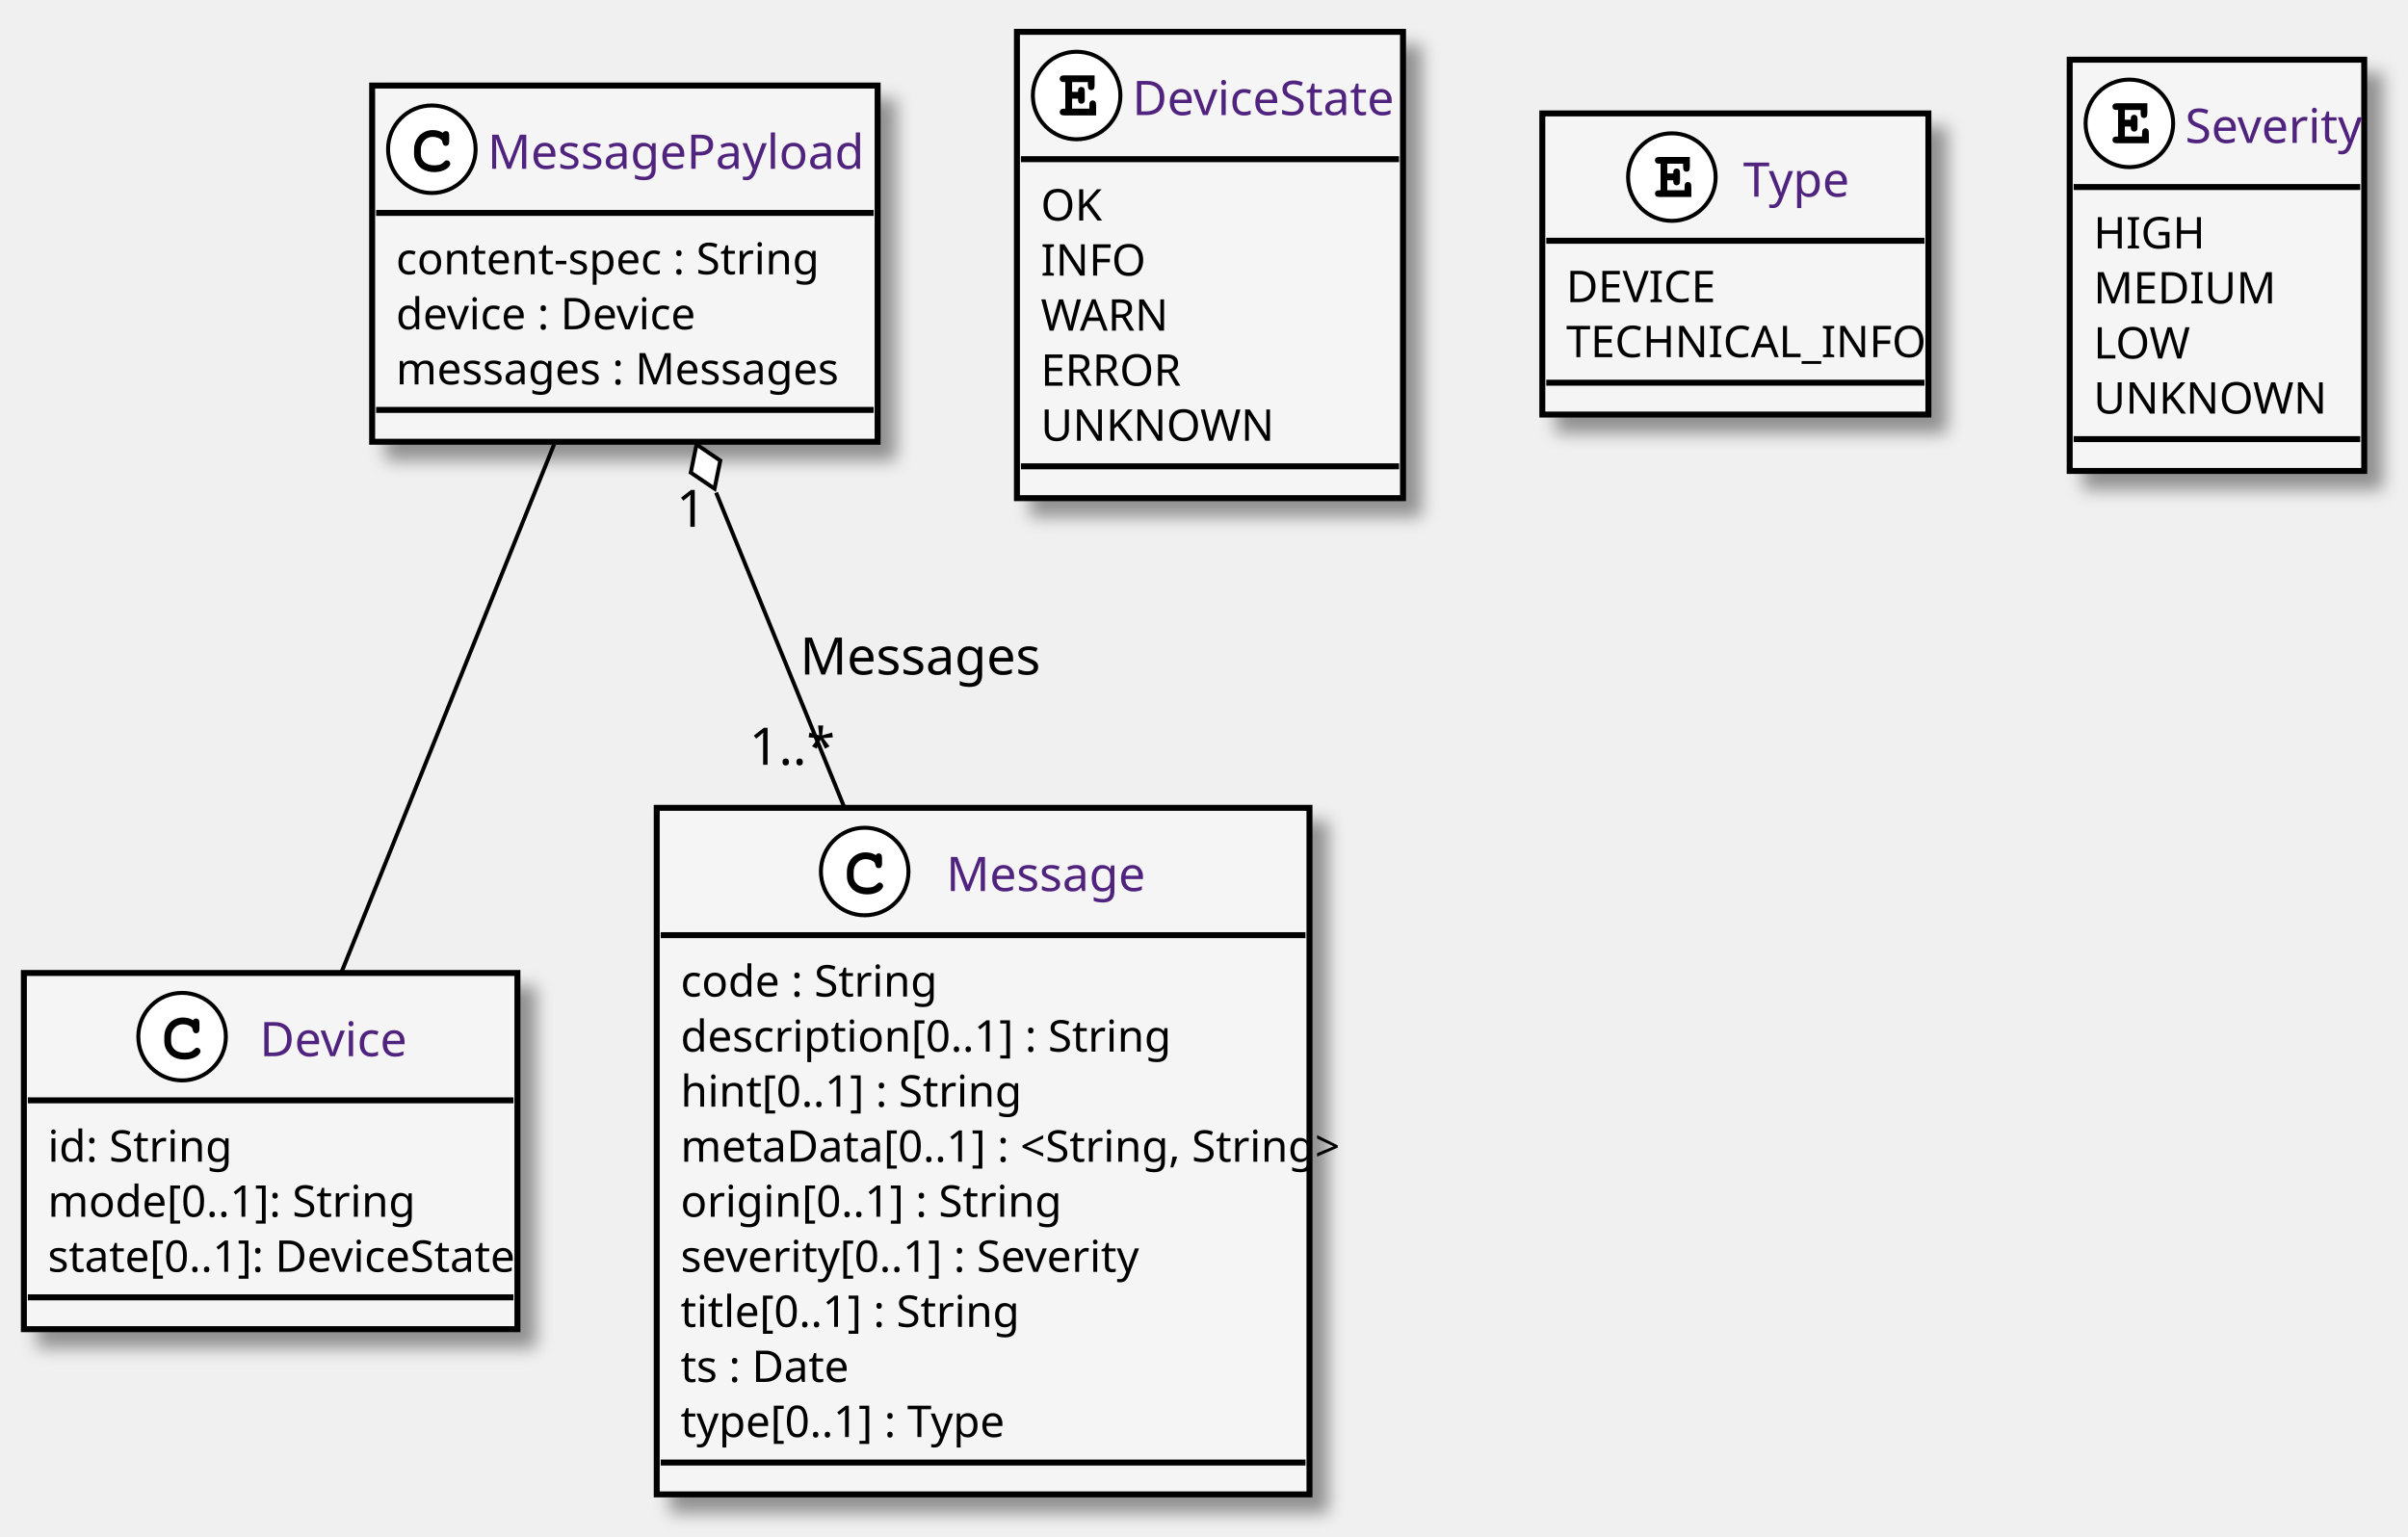
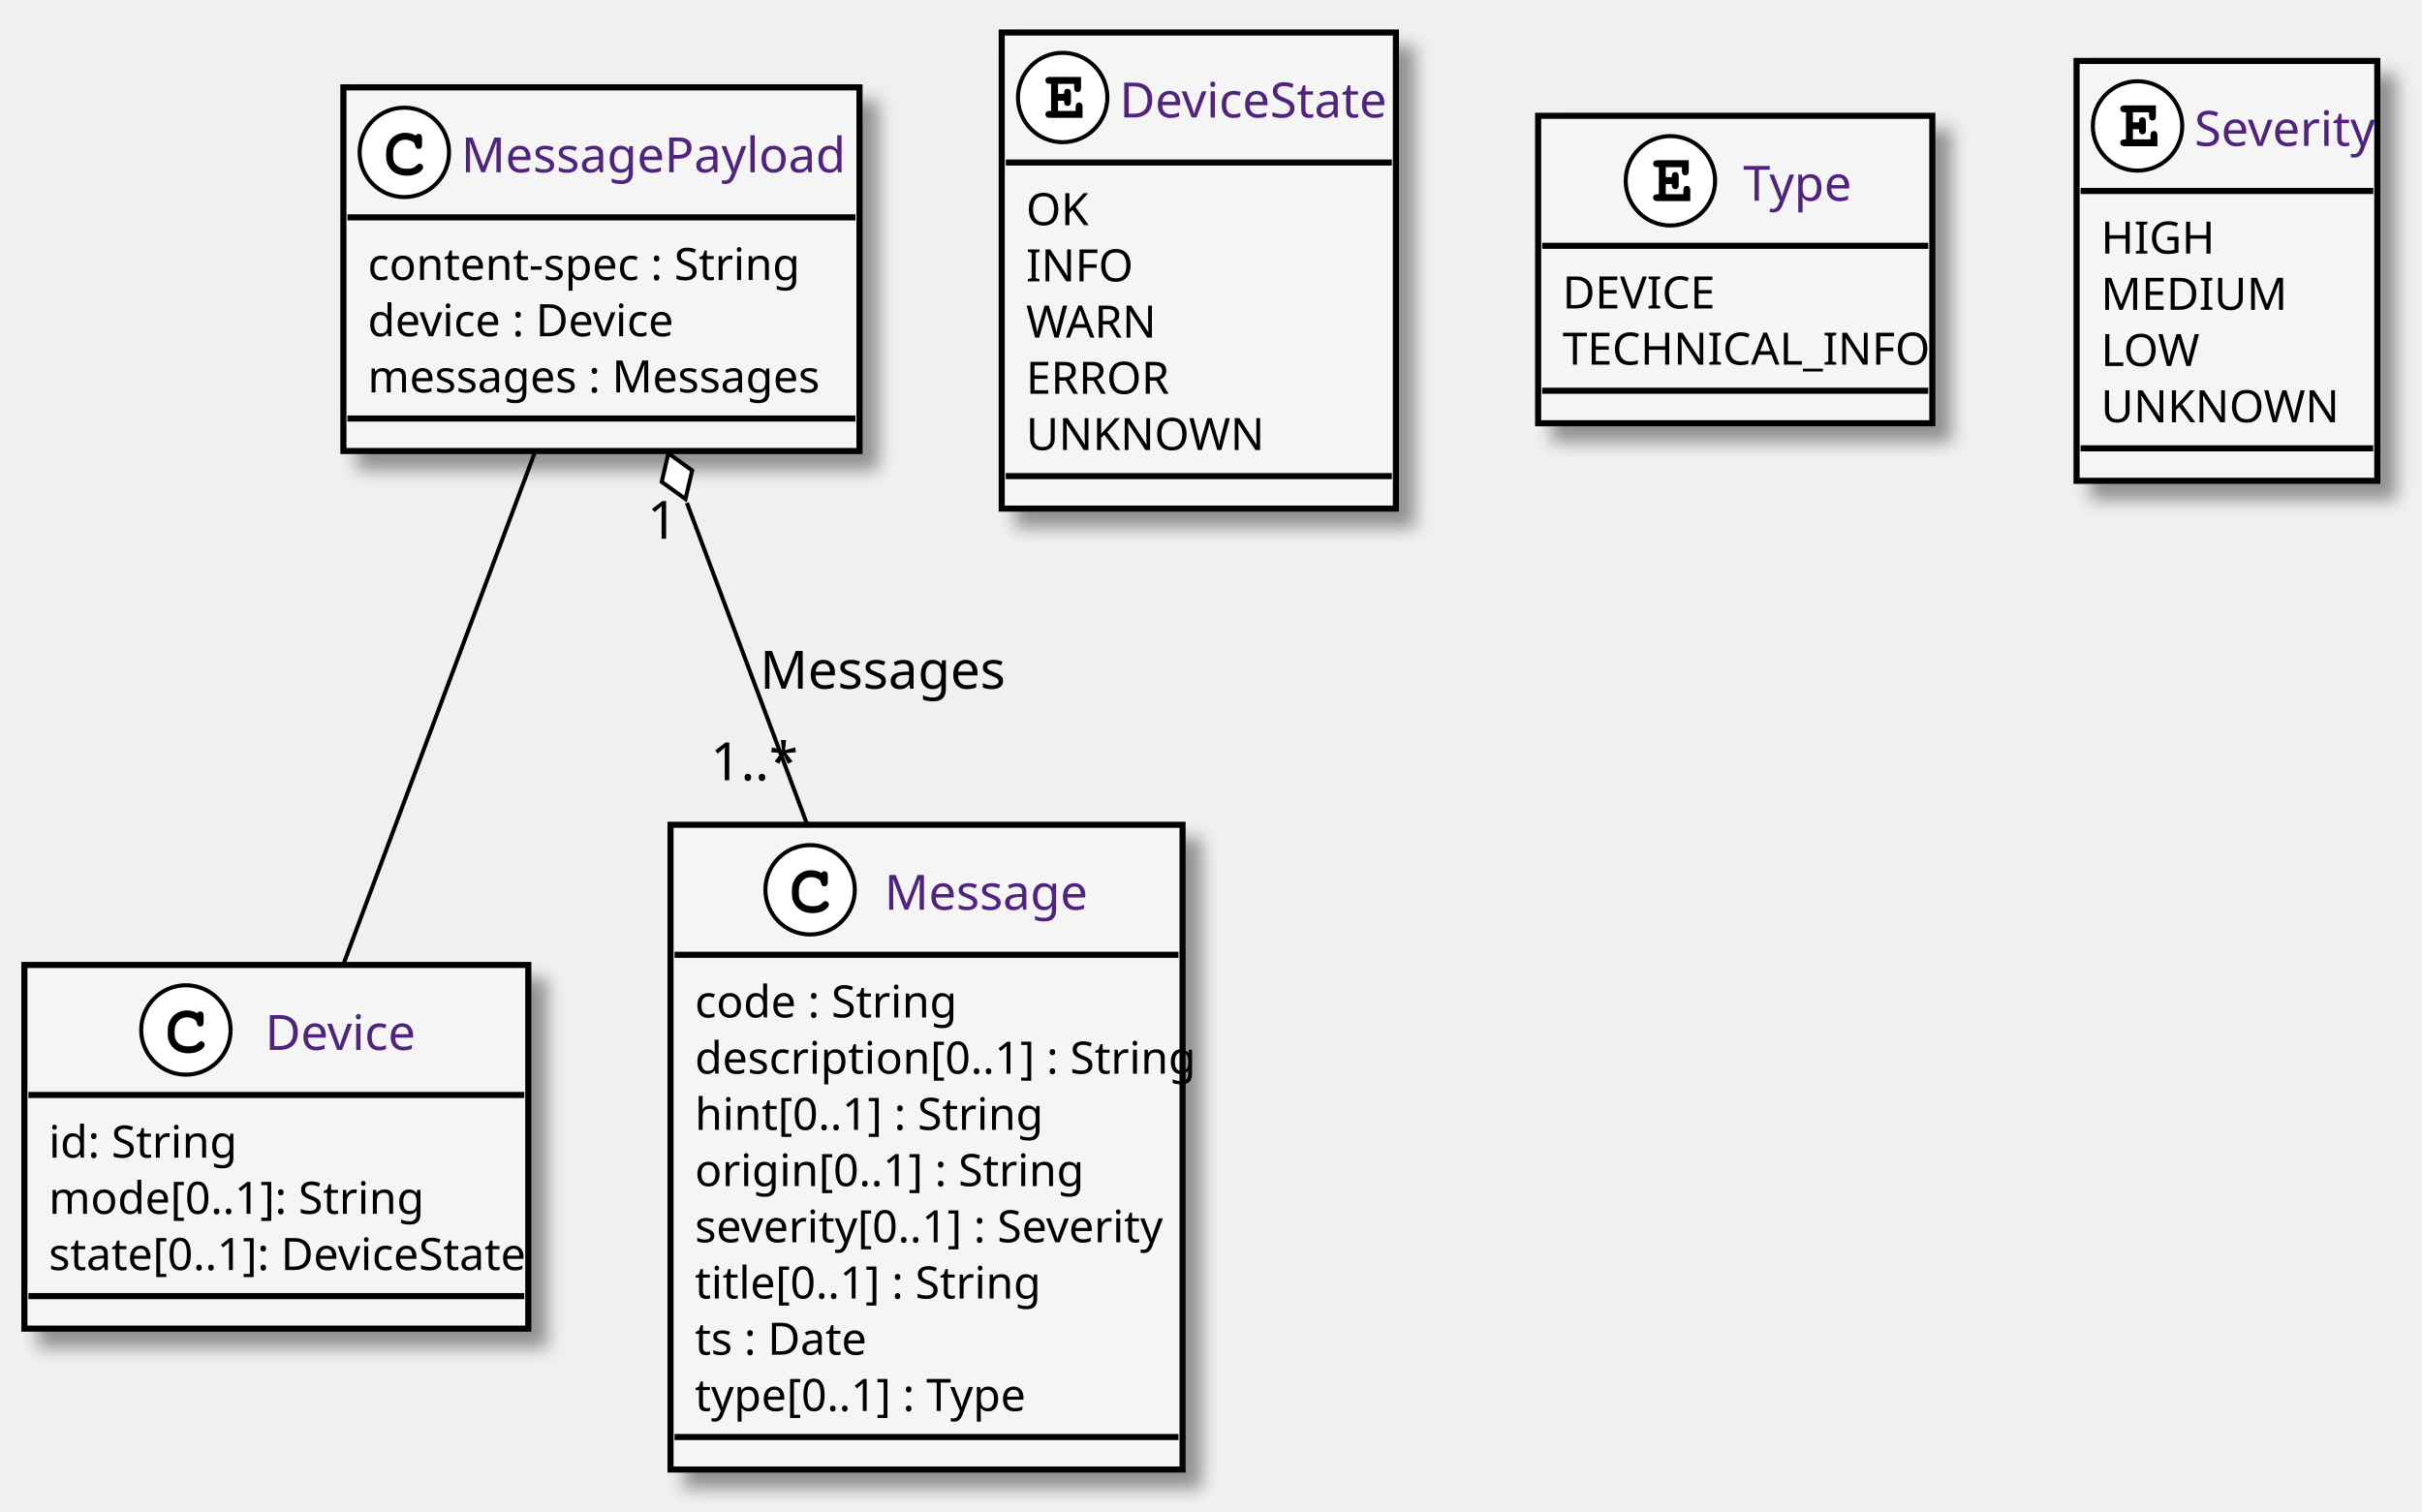
- <svg xmlns="http://www.w3.org/2000/svg" contentScriptType="application/ecmascript" contentStyleType="text/css" height="386px" preserveAspectRatio="none" style="width:605px;height:386px;" version="1.1" viewBox="0 0 605 386" width="605px" zoomAndPan="magnify">
+ <svg xmlns="http://www.w3.org/2000/svg" contentScriptType="application/ecmascript" contentStyleType="text/css" height="372px" preserveAspectRatio="none" style="width:596px;height:372px;" version="1.1" viewBox="0 0 596 372" width="596px" zoomAndPan="magnify">
  <defs>
-     <filter height="300%" id="fr8havgld92gc" width="300%" x="-1" y="-1">
+     <filter height="300%" id="f1g37sq2ndqul2" width="300%" x="-1" y="-1">
      <feGaussianBlur result="blurOut" stdDeviation="2.0" />
      <feColorMatrix in="blurOut" result="blurOut2" type="matrix" values="0 0 0 0 0 0 0 0 0 0 0 0 0 0 0 0 0 0 .4 0" />
      <feOffset dx="4.0" dy="4.0" in="blurOut2" result="blurOut3" />
      <feBlend in="SourceGraphic" in2="blurOut3" mode="normal" />
    </filter>
  </defs>
  <g>
-     <rect fill="#F5F5F5" filter="url(#fr8havgld92gc)" height="89.508" id="Device" style="stroke: #000000; stroke-width: 1.5;" width="124" x="6" y="244.5" />
-     <ellipse cx="45.75" cy="260.5" fill="#FFFFFF" rx="11" ry="11" style="stroke: #000000; stroke-width: 1.0;" />
-     <path d="M48.516,256.375 Q48.672,256.156 48.859,256.047 Q49.047,255.938 49.266,255.938 Q49.641,255.938 49.875,256.195 Q50.109,256.453 50.109,257.062 L50.109,258.516 Q50.109,259.125 49.875,259.391 Q49.641,259.656 49.266,259.656 Q48.922,259.656 48.719,259.453 Q48.516,259.266 48.406,258.75 Q48.359,258.391 48.172,258.203 Q47.844,257.828 47.234,257.609 Q46.625,257.391 46,257.391 Q45.234,257.391 44.602,257.719 Q43.969,258.047 43.477,258.797 Q42.984,259.547 42.984,260.578 L42.984,261.672 Q42.984,262.906 43.875,263.727 Q44.766,264.547 46.359,264.547 Q47.297,264.547 47.953,264.297 Q48.344,264.141 48.766,263.703 Q49.031,263.438 49.18,263.359 Q49.328,263.281 49.531,263.281 Q49.859,263.281 50.117,263.539 Q50.375,263.797 50.375,264.141 Q50.375,264.484 50.031,264.891 Q49.531,265.469 48.734,265.797 Q47.656,266.25 46.359,266.25 Q44.844,266.25 43.641,265.625 Q42.656,265.125 41.969,264.055 Q41.281,262.984 41.281,261.703 L41.281,260.547 Q41.281,259.219 41.898,258.07 Q42.516,256.922 43.609,256.305 Q44.703,255.688 45.938,255.688 Q46.672,255.688 47.32,255.852 Q47.969,256.016 48.516,256.375 Z " />
-     <text fill="#50237F" font-family="sans-serif" font-size="12" lengthAdjust="spacingAndGlyphs" textLength="37" x="65.25" y="265.41">Device</text>
-     <line style="stroke: #000000; stroke-width: 1.5;" x1="7" x2="129" y1="276.5" y2="276.5" />
-     <text fill="#000000" font-family="sans-serif" font-size="11" lengthAdjust="spacingAndGlyphs" textLength="42" x="12" y="291.919">id: String</text>
-     <text fill="#000000" font-family="sans-serif" font-size="11" lengthAdjust="spacingAndGlyphs" textLength="84" x="12" y="305.755">mode[0..1]: String</text>
-     <text fill="#000000" font-family="sans-serif" font-size="11" lengthAdjust="spacingAndGlyphs" textLength="112" x="12" y="319.591">state[0..1]: DeviceState</text>
-     <line style="stroke: #000000; stroke-width: 1.5;" x1="7" x2="129" y1="326.008" y2="326.008" />
-     <rect fill="#F5F5F5" filter="url(#fr8havgld92gc)" height="117.18" id="DeviceState" style="stroke: #000000; stroke-width: 1.5;" width="97" x="255.5" y="8" />
-     <ellipse cx="270.5" cy="24" fill="#FFFFFF" rx="11" ry="11" style="stroke: #000000; stroke-width: 1.0;" />
-     <path d="M269.359,24.797 L269.359,27.297 L273.688,27.297 L273.688,26.375 Q273.688,25.766 273.93,25.5 Q274.172,25.234 274.547,25.234 Q274.922,25.234 275.156,25.5 Q275.391,25.766 275.391,26.375 L275.391,29 L267.391,29 Q266.766,29 266.508,28.766 Q266.25,28.531 266.25,28.141 Q266.25,27.766 266.516,27.531 Q266.781,27.297 267.391,27.297 L267.656,27.297 L267.656,20.641 L267.391,20.641 Q266.766,20.641 266.508,20.406 Q266.25,20.172 266.25,19.781 Q266.25,19.406 266.508,19.172 Q266.766,18.938 267.391,18.938 L275.016,18.938 L275.016,21.531 Q275.016,22.141 274.789,22.398 Q274.562,22.656 274.172,22.656 Q273.797,22.656 273.562,22.398 Q273.328,22.141 273.328,21.531 L273.328,20.641 L269.359,20.641 L269.359,23.094 L270.844,23.094 Q270.844,22.438 270.969,22.25 Q271.234,21.844 271.703,21.844 Q272.078,21.844 272.312,22.102 Q272.547,22.359 272.547,22.969 L272.547,24.938 Q272.547,25.484 272.422,25.672 Q272.156,26.062 271.703,26.062 Q271.234,26.062 270.969,25.656 Q270.844,25.469 270.844,24.797 L269.359,24.797 Z " />
-     <text fill="#50237F" font-family="sans-serif" font-size="12" lengthAdjust="spacingAndGlyphs" textLength="65" x="284.5" y="28.91">DeviceState</text>
-     <line style="stroke: #000000; stroke-width: 1.5;" x1="256.5" x2="351.5" y1="40" y2="40" />
-     <text fill="#000000" font-family="sans-serif" font-size="11" lengthAdjust="spacingAndGlyphs" textLength="15" x="261.5" y="55.419">OK</text>
-     <text fill="#000000" font-family="sans-serif" font-size="11" lengthAdjust="spacingAndGlyphs" textLength="23" x="261.5" y="69.255">INFO</text>
-     <text fill="#000000" font-family="sans-serif" font-size="11" lengthAdjust="spacingAndGlyphs" textLength="32" x="261.5" y="83.091">WARN</text>
-     <text fill="#000000" font-family="sans-serif" font-size="11" lengthAdjust="spacingAndGlyphs" textLength="35" x="261.5" y="96.927">ERROR</text>
-     <text fill="#000000" font-family="sans-serif" font-size="11" lengthAdjust="spacingAndGlyphs" textLength="53" x="261.5" y="110.763">UNKNOWN</text>
-     <line style="stroke: #000000; stroke-width: 1.5;" x1="256.5" x2="351.5" y1="117.18" y2="117.18" />
-     <rect fill="#F5F5F5" filter="url(#fr8havgld92gc)" height="89.508" id="MessagePayload" style="stroke: #000000; stroke-width: 1.5;" width="127" x="93.5" y="21.5" />
-     <ellipse cx="108.5" cy="37.5" fill="#FFFFFF" rx="11" ry="11" style="stroke: #000000; stroke-width: 1.0;" />
-     <path d="M111.266,33.375 Q111.422,33.156 111.609,33.047 Q111.797,32.938 112.016,32.938 Q112.391,32.938 112.625,33.195 Q112.859,33.453 112.859,34.062 L112.859,35.516 Q112.859,36.125 112.625,36.391 Q112.391,36.656 112.016,36.656 Q111.672,36.656 111.469,36.453 Q111.266,36.266 111.156,35.75 Q111.109,35.391 110.922,35.203 Q110.594,34.828 109.984,34.609 Q109.375,34.391 108.75,34.391 Q107.984,34.391 107.352,34.719 Q106.719,35.047 106.227,35.797 Q105.734,36.547 105.734,37.578 L105.734,38.672 Q105.734,39.906 106.625,40.727 Q107.516,41.547 109.109,41.547 Q110.047,41.547 110.703,41.297 Q111.094,41.141 111.516,40.703 Q111.781,40.438 111.93,40.359 Q112.078,40.281 112.281,40.281 Q112.609,40.281 112.867,40.539 Q113.125,40.797 113.125,41.141 Q113.125,41.484 112.781,41.891 Q112.281,42.469 111.484,42.797 Q110.406,43.25 109.109,43.25 Q107.594,43.25 106.391,42.625 Q105.406,42.125 104.719,41.055 Q104.031,39.984 104.031,38.703 L104.031,37.547 Q104.031,36.219 104.648,35.07 Q105.266,33.922 106.359,33.305 Q107.453,32.688 108.688,32.688 Q109.422,32.688 110.07,32.852 Q110.719,33.016 111.266,33.375 Z " />
-     <text fill="#50237F" font-family="sans-serif" font-size="12" lengthAdjust="spacingAndGlyphs" textLength="95" x="122.5" y="42.41">MessagePayload</text>
-     <line style="stroke: #000000; stroke-width: 1.5;" x1="94.5" x2="219.5" y1="53.5" y2="53.5" />
-     <text fill="#000000" font-family="sans-serif" font-size="11" lengthAdjust="spacingAndGlyphs" textLength="101" x="99.5" y="68.919">content-spec : String</text>
-     <text fill="#000000" font-family="sans-serif" font-size="11" lengthAdjust="spacingAndGlyphs" textLength="74" x="99.5" y="82.755">device : Device</text>
-     <text fill="#000000" font-family="sans-serif" font-size="11" lengthAdjust="spacingAndGlyphs" textLength="109" x="99.5" y="96.591">messages : Messages</text>
-     <line style="stroke: #000000; stroke-width: 1.5;" x1="94.5" x2="219.5" y1="103.008" y2="103.008" />
-     <rect fill="#F5F5F5" filter="url(#fr8havgld92gc)" height="172.523" id="Message" style="stroke: #000000; stroke-width: 1.5;" width="164" x="165" y="203" />
-     <ellipse cx="217.25" cy="219" fill="#FFFFFF" rx="11" ry="11" style="stroke: #000000; stroke-width: 1.0;" />
-     <path d="M220.016,214.875 Q220.172,214.656 220.359,214.547 Q220.547,214.438 220.766,214.438 Q221.141,214.438 221.375,214.695 Q221.609,214.953 221.609,215.562 L221.609,217.016 Q221.609,217.625 221.375,217.891 Q221.141,218.156 220.766,218.156 Q220.422,218.156 220.219,217.953 Q220.016,217.766 219.906,217.25 Q219.859,216.891 219.672,216.703 Q219.344,216.328 218.734,216.109 Q218.125,215.891 217.5,215.891 Q216.734,215.891 216.102,216.219 Q215.469,216.547 214.977,217.297 Q214.484,218.047 214.484,219.078 L214.484,220.172 Q214.484,221.406 215.375,222.227 Q216.266,223.047 217.859,223.047 Q218.797,223.047 219.453,222.797 Q219.844,222.641 220.266,222.203 Q220.531,221.938 220.68,221.859 Q220.828,221.781 221.031,221.781 Q221.359,221.781 221.617,222.039 Q221.875,222.297 221.875,222.641 Q221.875,222.984 221.531,223.391 Q221.031,223.969 220.234,224.297 Q219.156,224.75 217.859,224.75 Q216.344,224.75 215.141,224.125 Q214.156,223.625 213.469,222.555 Q212.781,221.484 212.781,220.203 L212.781,219.047 Q212.781,217.719 213.398,216.57 Q214.016,215.422 215.109,214.805 Q216.203,214.188 217.438,214.188 Q218.172,214.188 218.82,214.352 Q219.469,214.516 220.016,214.875 Z " />
-     <text fill="#50237F" font-family="sans-serif" font-size="12" lengthAdjust="spacingAndGlyphs" textLength="51" x="237.75" y="223.91">Message</text>
-     <line style="stroke: #000000; stroke-width: 1.5;" x1="166" x2="328" y1="235" y2="235" />
+     <rect fill="#F5F5F5" filter="url(#f1g37sq2ndqul2)" height="89.508" id="Device" style="stroke: #000000; stroke-width: 1.5;" width="124" x="6" y="237.5" />
+     <ellipse cx="45.75" cy="253.5" fill="#FFFFFF" rx="11" ry="11" style="stroke: #000000; stroke-width: 1.0;" />
+     <path d="M48.516,249.375 Q48.672,249.156 48.859,249.047 Q49.047,248.938 49.266,248.938 Q49.641,248.938 49.875,249.195 Q50.109,249.453 50.109,250.062 L50.109,251.516 Q50.109,252.125 49.875,252.391 Q49.641,252.656 49.266,252.656 Q48.922,252.656 48.719,252.453 Q48.516,252.266 48.406,251.75 Q48.359,251.391 48.172,251.203 Q47.844,250.828 47.234,250.609 Q46.625,250.391 46,250.391 Q45.234,250.391 44.602,250.719 Q43.969,251.047 43.477,251.797 Q42.984,252.547 42.984,253.578 L42.984,254.672 Q42.984,255.906 43.875,256.727 Q44.766,257.547 46.359,257.547 Q47.297,257.547 47.953,257.297 Q48.344,257.141 48.766,256.703 Q49.031,256.438 49.18,256.359 Q49.328,256.281 49.531,256.281 Q49.859,256.281 50.117,256.539 Q50.375,256.797 50.375,257.141 Q50.375,257.484 50.031,257.891 Q49.531,258.469 48.734,258.797 Q47.656,259.25 46.359,259.25 Q44.844,259.25 43.641,258.625 Q42.656,258.125 41.969,257.055 Q41.281,255.984 41.281,254.703 L41.281,253.547 Q41.281,252.219 41.898,251.07 Q42.516,249.922 43.609,249.305 Q44.703,248.688 45.938,248.688 Q46.672,248.688 47.32,248.852 Q47.969,249.016 48.516,249.375 Z " />
+     <text fill="#50237F" font-family="sans-serif" font-size="12" lengthAdjust="spacingAndGlyphs" textLength="37" x="65.25" y="258.41">Device</text>
+     <line style="stroke: #000000; stroke-width: 1.5;" x1="7" x2="129" y1="269.5" y2="269.5" />
+     <text fill="#000000" font-family="sans-serif" font-size="11" lengthAdjust="spacingAndGlyphs" textLength="42" x="12" y="284.919">id: String</text>
+     <text fill="#000000" font-family="sans-serif" font-size="11" lengthAdjust="spacingAndGlyphs" textLength="84" x="12" y="298.755">mode[0..1]: String</text>
+     <text fill="#000000" font-family="sans-serif" font-size="11" lengthAdjust="spacingAndGlyphs" textLength="112" x="12" y="312.591">state[0..1]: DeviceState</text>
+     <line style="stroke: #000000; stroke-width: 1.5;" x1="7" x2="129" y1="319.008" y2="319.008" />
+     <rect fill="#F5F5F5" filter="url(#f1g37sq2ndqul2)" height="117.18" id="DeviceState" style="stroke: #000000; stroke-width: 1.5;" width="97" x="246.5" y="8" />
+     <ellipse cx="261.5" cy="24" fill="#FFFFFF" rx="11" ry="11" style="stroke: #000000; stroke-width: 1.0;" />
+     <path d="M260.359,24.797 L260.359,27.297 L264.688,27.297 L264.688,26.375 Q264.688,25.766 264.93,25.5 Q265.172,25.234 265.547,25.234 Q265.922,25.234 266.156,25.5 Q266.391,25.766 266.391,26.375 L266.391,29 L258.391,29 Q257.766,29 257.508,28.766 Q257.25,28.531 257.25,28.141 Q257.25,27.766 257.516,27.531 Q257.781,27.297 258.391,27.297 L258.656,27.297 L258.656,20.641 L258.391,20.641 Q257.766,20.641 257.508,20.406 Q257.25,20.172 257.25,19.781 Q257.25,19.406 257.508,19.172 Q257.766,18.938 258.391,18.938 L266.016,18.938 L266.016,21.531 Q266.016,22.141 265.789,22.398 Q265.562,22.656 265.172,22.656 Q264.797,22.656 264.562,22.398 Q264.328,22.141 264.328,21.531 L264.328,20.641 L260.359,20.641 L260.359,23.094 L261.844,23.094 Q261.844,22.438 261.969,22.25 Q262.234,21.844 262.703,21.844 Q263.078,21.844 263.312,22.102 Q263.547,22.359 263.547,22.969 L263.547,24.938 Q263.547,25.484 263.422,25.672 Q263.156,26.062 262.703,26.062 Q262.234,26.062 261.969,25.656 Q261.844,25.469 261.844,24.797 L260.359,24.797 Z " />
+     <text fill="#50237F" font-family="sans-serif" font-size="12" lengthAdjust="spacingAndGlyphs" textLength="65" x="275.5" y="28.91">DeviceState</text>
+     <line style="stroke: #000000; stroke-width: 1.5;" x1="247.5" x2="342.5" y1="40" y2="40" />
+     <text fill="#000000" font-family="sans-serif" font-size="11" lengthAdjust="spacingAndGlyphs" textLength="15" x="252.5" y="55.419">OK</text>
+     <text fill="#000000" font-family="sans-serif" font-size="11" lengthAdjust="spacingAndGlyphs" textLength="23" x="252.5" y="69.255">INFO</text>
+     <text fill="#000000" font-family="sans-serif" font-size="11" lengthAdjust="spacingAndGlyphs" textLength="32" x="252.5" y="83.091">WARN</text>
+     <text fill="#000000" font-family="sans-serif" font-size="11" lengthAdjust="spacingAndGlyphs" textLength="35" x="252.5" y="96.927">ERROR</text>
+     <text fill="#000000" font-family="sans-serif" font-size="11" lengthAdjust="spacingAndGlyphs" textLength="53" x="252.5" y="110.763">UNKNOWN</text>
+     <line style="stroke: #000000; stroke-width: 1.5;" x1="247.5" x2="342.5" y1="117.18" y2="117.18" />
+     <rect fill="#F5F5F5" filter="url(#f1g37sq2ndqul2)" height="89.508" id="MessagePayload" style="stroke: #000000; stroke-width: 1.5;" width="127" x="84.5" y="21.5" />
+     <ellipse cx="99.5" cy="37.5" fill="#FFFFFF" rx="11" ry="11" style="stroke: #000000; stroke-width: 1.0;" />
+     <path d="M102.266,33.375 Q102.422,33.156 102.609,33.047 Q102.797,32.938 103.016,32.938 Q103.391,32.938 103.625,33.195 Q103.859,33.453 103.859,34.062 L103.859,35.516 Q103.859,36.125 103.625,36.391 Q103.391,36.656 103.016,36.656 Q102.672,36.656 102.469,36.453 Q102.266,36.266 102.156,35.75 Q102.109,35.391 101.922,35.203 Q101.594,34.828 100.984,34.609 Q100.375,34.391 99.75,34.391 Q98.984,34.391 98.352,34.719 Q97.719,35.047 97.227,35.797 Q96.734,36.547 96.734,37.578 L96.734,38.672 Q96.734,39.906 97.625,40.727 Q98.516,41.547 100.109,41.547 Q101.047,41.547 101.703,41.297 Q102.094,41.141 102.516,40.703 Q102.781,40.438 102.93,40.359 Q103.078,40.281 103.281,40.281 Q103.609,40.281 103.867,40.539 Q104.125,40.797 104.125,41.141 Q104.125,41.484 103.781,41.891 Q103.281,42.469 102.484,42.797 Q101.406,43.25 100.109,43.25 Q98.594,43.25 97.391,42.625 Q96.406,42.125 95.719,41.055 Q95.031,39.984 95.031,38.703 L95.031,37.547 Q95.031,36.219 95.648,35.07 Q96.266,33.922 97.359,33.305 Q98.453,32.688 99.688,32.688 Q100.422,32.688 101.07,32.852 Q101.719,33.016 102.266,33.375 Z " />
+     <text fill="#50237F" font-family="sans-serif" font-size="12" lengthAdjust="spacingAndGlyphs" textLength="95" x="113.5" y="42.41">MessagePayload</text>
+     <line style="stroke: #000000; stroke-width: 1.5;" x1="85.5" x2="210.5" y1="53.5" y2="53.5" />
+     <text fill="#000000" font-family="sans-serif" font-size="11" lengthAdjust="spacingAndGlyphs" textLength="101" x="90.5" y="68.919">content-spec : String</text>
+     <text fill="#000000" font-family="sans-serif" font-size="11" lengthAdjust="spacingAndGlyphs" textLength="74" x="90.5" y="82.755">device : Device</text>
+     <text fill="#000000" font-family="sans-serif" font-size="11" lengthAdjust="spacingAndGlyphs" textLength="109" x="90.5" y="96.591">messages : Messages</text>
+     <line style="stroke: #000000; stroke-width: 1.5;" x1="85.5" x2="210.5" y1="103.008" y2="103.008" />
+     <rect fill="#F5F5F5" filter="url(#f1g37sq2ndqul2)" height="158.688" id="Message" style="stroke: #000000; stroke-width: 1.5;" width="126" x="165" y="203" />
+     <ellipse cx="199.35" cy="219" fill="#FFFFFF" rx="11" ry="11" style="stroke: #000000; stroke-width: 1.0;" />
+     <path d="M202.116,214.875 Q202.272,214.656 202.459,214.547 Q202.647,214.438 202.866,214.438 Q203.241,214.438 203.475,214.695 Q203.709,214.953 203.709,215.562 L203.709,217.016 Q203.709,217.625 203.475,217.891 Q203.241,218.156 202.866,218.156 Q202.522,218.156 202.319,217.953 Q202.116,217.766 202.006,217.25 Q201.959,216.891 201.772,216.703 Q201.444,216.328 200.834,216.109 Q200.225,215.891 199.6,215.891 Q198.834,215.891 198.202,216.219 Q197.569,216.547 197.077,217.297 Q196.584,218.047 196.584,219.078 L196.584,220.172 Q196.584,221.406 197.475,222.227 Q198.366,223.047 199.959,223.047 Q200.897,223.047 201.553,222.797 Q201.944,222.641 202.366,222.203 Q202.631,221.938 202.78,221.859 Q202.928,221.781 203.131,221.781 Q203.459,221.781 203.717,222.039 Q203.975,222.297 203.975,222.641 Q203.975,222.984 203.631,223.391 Q203.131,223.969 202.334,224.297 Q201.256,224.75 199.959,224.75 Q198.444,224.75 197.241,224.125 Q196.256,223.625 195.569,222.555 Q194.881,221.484 194.881,220.203 L194.881,219.047 Q194.881,217.719 195.498,216.57 Q196.116,215.422 197.209,214.805 Q198.303,214.188 199.537,214.188 Q200.272,214.188 200.92,214.352 Q201.569,214.516 202.116,214.875 Z " />
+     <text fill="#50237F" font-family="sans-serif" font-size="12" lengthAdjust="spacingAndGlyphs" textLength="51" x="217.65" y="223.91">Message</text>
+     <line style="stroke: #000000; stroke-width: 1.5;" x1="166" x2="290" y1="235" y2="235" />
    <text fill="#000000" font-family="sans-serif" font-size="11" lengthAdjust="spacingAndGlyphs" textLength="61" x="171" y="250.419">code : String</text>
    <text fill="#000000" font-family="sans-serif" font-size="11" lengthAdjust="spacingAndGlyphs" textLength="114" x="171" y="264.255">description[0..1] : String</text>
    <text fill="#000000" font-family="sans-serif" font-size="11" lengthAdjust="spacingAndGlyphs" textLength="78" x="171" y="278.091">hint[0..1] : String</text>
-     <text fill="#000000" font-family="sans-serif" font-size="11" lengthAdjust="spacingAndGlyphs" textLength="152" x="171" y="291.927">metaData[0..1] : &lt;String, String&gt;</text>
-     <text fill="#000000" font-family="sans-serif" font-size="11" lengthAdjust="spacingAndGlyphs" textLength="87" x="171" y="305.763">origin[0..1] : String</text>
-     <text fill="#000000" font-family="sans-serif" font-size="11" lengthAdjust="spacingAndGlyphs" textLength="112" x="171" y="319.599">severity[0..1] : Severity</text>
-     <text fill="#000000" font-family="sans-serif" font-size="11" lengthAdjust="spacingAndGlyphs" textLength="77" x="171" y="333.435">title[0..1] : String</text>
-     <text fill="#000000" font-family="sans-serif" font-size="11" lengthAdjust="spacingAndGlyphs" textLength="40" x="171" y="347.271">ts : Date</text>
-     <text fill="#000000" font-family="sans-serif" font-size="11" lengthAdjust="spacingAndGlyphs" textLength="78" x="171" y="361.106">type[0..1] : Type</text>
-     <line style="stroke: #000000; stroke-width: 1.5;" x1="166" x2="328" y1="367.523" y2="367.523" />
-     <rect fill="#F5F5F5" filter="url(#fr8havgld92gc)" height="75.672" id="Type" style="stroke: #000000; stroke-width: 1.5;" width="97" x="387.5" y="28.5" />
-     <ellipse cx="420.05" cy="44.5" fill="#FFFFFF" rx="11" ry="11" style="stroke: #000000; stroke-width: 1.0;" />
-     <path d="M418.909,45.297 L418.909,47.797 L423.238,47.797 L423.238,46.875 Q423.238,46.266 423.48,46 Q423.722,45.734 424.097,45.734 Q424.472,45.734 424.706,46 Q424.941,46.266 424.941,46.875 L424.941,49.5 L416.941,49.5 Q416.316,49.5 416.058,49.266 Q415.8,49.031 415.8,48.641 Q415.8,48.266 416.066,48.031 Q416.331,47.797 416.941,47.797 L417.206,47.797 L417.206,41.141 L416.941,41.141 Q416.316,41.141 416.058,40.906 Q415.8,40.672 415.8,40.281 Q415.8,39.906 416.058,39.672 Q416.316,39.438 416.941,39.438 L424.566,39.438 L424.566,42.031 Q424.566,42.641 424.339,42.898 Q424.113,43.156 423.722,43.156 Q423.347,43.156 423.113,42.898 Q422.878,42.641 422.878,42.031 L422.878,41.141 L418.909,41.141 L418.909,43.594 L420.394,43.594 Q420.394,42.938 420.519,42.75 Q420.784,42.344 421.253,42.344 Q421.628,42.344 421.863,42.602 Q422.097,42.859 422.097,43.469 L422.097,45.438 Q422.097,45.984 421.972,46.172 Q421.706,46.562 421.253,46.562 Q420.784,46.562 420.519,46.156 Q420.394,45.969 420.394,45.297 L418.909,45.297 Z " />
-     <text fill="#50237F" font-family="sans-serif" font-size="12" lengthAdjust="spacingAndGlyphs" textLength="26" x="437.95" y="49.41">Type</text>
-     <line style="stroke: #000000; stroke-width: 1.5;" x1="388.5" x2="483.5" y1="60.5" y2="60.5" />
-     <text fill="#000000" font-family="sans-serif" font-size="11" lengthAdjust="spacingAndGlyphs" textLength="36" x="393.5" y="75.919">DEVICE</text>
-     <text fill="#000000" font-family="sans-serif" font-size="11" lengthAdjust="spacingAndGlyphs" textLength="85" x="393.5" y="89.755">TECHNICAL_INFO</text>
-     <line style="stroke: #000000; stroke-width: 1.5;" x1="388.5" x2="483.5" y1="96.172" y2="96.172" />
-     <rect fill="#F5F5F5" filter="url(#fr8havgld92gc)" height="103.344" id="Severity" style="stroke: #000000; stroke-width: 1.5;" width="74" x="520" y="15" />
-     <ellipse cx="535" cy="31" fill="#FFFFFF" rx="11" ry="11" style="stroke: #000000; stroke-width: 1.0;" />
-     <path d="M533.859,31.797 L533.859,34.297 L538.188,34.297 L538.188,33.375 Q538.188,32.766 538.43,32.5 Q538.672,32.234 539.047,32.234 Q539.422,32.234 539.656,32.5 Q539.891,32.766 539.891,33.375 L539.891,36 L531.891,36 Q531.266,36 531.008,35.766 Q530.75,35.531 530.75,35.141 Q530.75,34.766 531.016,34.531 Q531.281,34.297 531.891,34.297 L532.156,34.297 L532.156,27.641 L531.891,27.641 Q531.266,27.641 531.008,27.406 Q530.75,27.172 530.75,26.781 Q530.75,26.406 531.008,26.172 Q531.266,25.938 531.891,25.938 L539.516,25.938 L539.516,28.531 Q539.516,29.141 539.289,29.398 Q539.062,29.656 538.672,29.656 Q538.297,29.656 538.062,29.398 Q537.828,29.141 537.828,28.531 L537.828,27.641 L533.859,27.641 L533.859,30.094 L535.344,30.094 Q535.344,29.438 535.469,29.25 Q535.734,28.844 536.203,28.844 Q536.578,28.844 536.812,29.102 Q537.047,29.359 537.047,29.969 L537.047,31.938 Q537.047,32.484 536.922,32.672 Q536.656,33.062 536.203,33.062 Q535.734,33.062 535.469,32.656 Q535.344,32.469 535.344,31.797 L533.859,31.797 Z " />
-     <text fill="#50237F" font-family="sans-serif" font-size="12" lengthAdjust="spacingAndGlyphs" textLength="42" x="549" y="35.91">Severity</text>
-     <line style="stroke: #000000; stroke-width: 1.5;" x1="521" x2="593" y1="47" y2="47" />
-     <text fill="#000000" font-family="sans-serif" font-size="11" lengthAdjust="spacingAndGlyphs" textLength="24" x="526" y="62.419">HIGH</text>
-     <text fill="#000000" font-family="sans-serif" font-size="11" lengthAdjust="spacingAndGlyphs" textLength="38" x="526" y="76.255">MEDIUM</text>
-     <text fill="#000000" font-family="sans-serif" font-size="11" lengthAdjust="spacingAndGlyphs" textLength="24" x="526" y="90.091">LOW</text>
-     <text fill="#000000" font-family="sans-serif" font-size="11" lengthAdjust="spacingAndGlyphs" textLength="53" x="526" y="103.927">UNKNOWN</text>
-     <line style="stroke: #000000; stroke-width: 1.5;" x1="521" x2="593" y1="110.344" y2="110.344" />
-     <path d="M139.203,111.691 C123.681,150.236 101.279,205.863 85.766,244.385 " fill="none" id="MessagePayload-Device" style="stroke: #000000; stroke-width: 1.0;" />
-     <path d="M179.921,123.785 C189.688,147.766 201.298,176.277 212.092,202.783 " fill="none" id="MessagePayload-Message" style="stroke: #000000; stroke-width: 1.0;" />
-     <polygon fill="#FFFFFF" points="174.997,111.691,173.556,118.757,179.524,122.804,180.965,115.739,174.997,111.691" style="stroke: #000000; stroke-width: 1.0;" />
-     <text fill="#000000" font-family="sans-serif" font-size="13" lengthAdjust="spacingAndGlyphs" textLength="60" x="201" y="169.495">Messages</text>
-     <text fill="#000000" font-family="sans-serif" font-size="13" lengthAdjust="spacingAndGlyphs" textLength="7" x="169.945" y="132.39">1</text>
-     <text fill="#000000" font-family="sans-serif" font-size="13" lengthAdjust="spacingAndGlyphs" textLength="20" x="188.233" y="192.174">1..*</text>
+     <text fill="#000000" font-family="sans-serif" font-size="11" lengthAdjust="spacingAndGlyphs" textLength="87" x="171" y="291.927">origin[0..1] : String</text>
+     <text fill="#000000" font-family="sans-serif" font-size="11" lengthAdjust="spacingAndGlyphs" textLength="112" x="171" y="305.763">severity[0..1] : Severity</text>
+     <text fill="#000000" font-family="sans-serif" font-size="11" lengthAdjust="spacingAndGlyphs" textLength="77" x="171" y="319.599">title[0..1] : String</text>
+     <text fill="#000000" font-family="sans-serif" font-size="11" lengthAdjust="spacingAndGlyphs" textLength="40" x="171" y="333.435">ts : Date</text>
+     <text fill="#000000" font-family="sans-serif" font-size="11" lengthAdjust="spacingAndGlyphs" textLength="78" x="171" y="347.271">type[0..1] : Type</text>
+     <line style="stroke: #000000; stroke-width: 1.5;" x1="166" x2="290" y1="353.688" y2="353.688" />
+     <rect fill="#F5F5F5" filter="url(#f1g37sq2ndqul2)" height="75.672" id="Type" style="stroke: #000000; stroke-width: 1.5;" width="97" x="378.5" y="28.5" />
+     <ellipse cx="411.05" cy="44.5" fill="#FFFFFF" rx="11" ry="11" style="stroke: #000000; stroke-width: 1.0;" />
+     <path d="M409.909,45.297 L409.909,47.797 L414.238,47.797 L414.238,46.875 Q414.238,46.266 414.48,46 Q414.722,45.734 415.097,45.734 Q415.472,45.734 415.706,46 Q415.941,46.266 415.941,46.875 L415.941,49.5 L407.941,49.5 Q407.316,49.5 407.058,49.266 Q406.8,49.031 406.8,48.641 Q406.8,48.266 407.066,48.031 Q407.331,47.797 407.941,47.797 L408.206,47.797 L408.206,41.141 L407.941,41.141 Q407.316,41.141 407.058,40.906 Q406.8,40.672 406.8,40.281 Q406.8,39.906 407.058,39.672 Q407.316,39.438 407.941,39.438 L415.566,39.438 L415.566,42.031 Q415.566,42.641 415.339,42.898 Q415.113,43.156 414.722,43.156 Q414.347,43.156 414.113,42.898 Q413.878,42.641 413.878,42.031 L413.878,41.141 L409.909,41.141 L409.909,43.594 L411.394,43.594 Q411.394,42.938 411.519,42.75 Q411.784,42.344 412.253,42.344 Q412.628,42.344 412.863,42.602 Q413.097,42.859 413.097,43.469 L413.097,45.438 Q413.097,45.984 412.972,46.172 Q412.706,46.562 412.253,46.562 Q411.784,46.562 411.519,46.156 Q411.394,45.969 411.394,45.297 L409.909,45.297 Z " />
+     <text fill="#50237F" font-family="sans-serif" font-size="12" lengthAdjust="spacingAndGlyphs" textLength="26" x="428.95" y="49.41">Type</text>
+     <line style="stroke: #000000; stroke-width: 1.5;" x1="379.5" x2="474.5" y1="60.5" y2="60.5" />
+     <text fill="#000000" font-family="sans-serif" font-size="11" lengthAdjust="spacingAndGlyphs" textLength="36" x="384.5" y="75.919">DEVICE</text>
+     <text fill="#000000" font-family="sans-serif" font-size="11" lengthAdjust="spacingAndGlyphs" textLength="85" x="384.5" y="89.755">TECHNICAL_INFO</text>
+     <line style="stroke: #000000; stroke-width: 1.5;" x1="379.5" x2="474.5" y1="96.172" y2="96.172" />
+     <rect fill="#F5F5F5" filter="url(#f1g37sq2ndqul2)" height="103.344" id="Severity" style="stroke: #000000; stroke-width: 1.5;" width="74" x="511" y="15" />
+     <ellipse cx="526" cy="31" fill="#FFFFFF" rx="11" ry="11" style="stroke: #000000; stroke-width: 1.0;" />
+     <path d="M524.859,31.797 L524.859,34.297 L529.188,34.297 L529.188,33.375 Q529.188,32.766 529.43,32.5 Q529.672,32.234 530.047,32.234 Q530.422,32.234 530.656,32.5 Q530.891,32.766 530.891,33.375 L530.891,36 L522.891,36 Q522.266,36 522.008,35.766 Q521.75,35.531 521.75,35.141 Q521.75,34.766 522.016,34.531 Q522.281,34.297 522.891,34.297 L523.156,34.297 L523.156,27.641 L522.891,27.641 Q522.266,27.641 522.008,27.406 Q521.75,27.172 521.75,26.781 Q521.75,26.406 522.008,26.172 Q522.266,25.938 522.891,25.938 L530.516,25.938 L530.516,28.531 Q530.516,29.141 530.289,29.398 Q530.062,29.656 529.672,29.656 Q529.297,29.656 529.062,29.398 Q528.828,29.141 528.828,28.531 L528.828,27.641 L524.859,27.641 L524.859,30.094 L526.344,30.094 Q526.344,29.438 526.469,29.25 Q526.734,28.844 527.203,28.844 Q527.578,28.844 527.812,29.102 Q528.047,29.359 528.047,29.969 L528.047,31.938 Q528.047,32.484 527.922,32.672 Q527.656,33.062 527.203,33.062 Q526.734,33.062 526.469,32.656 Q526.344,32.469 526.344,31.797 L524.859,31.797 Z " />
+     <text fill="#50237F" font-family="sans-serif" font-size="12" lengthAdjust="spacingAndGlyphs" textLength="42" x="540" y="35.91">Severity</text>
+     <line style="stroke: #000000; stroke-width: 1.5;" x1="512" x2="584" y1="47" y2="47" />
+     <text fill="#000000" font-family="sans-serif" font-size="11" lengthAdjust="spacingAndGlyphs" textLength="24" x="517" y="62.419">HIGH</text>
+     <text fill="#000000" font-family="sans-serif" font-size="11" lengthAdjust="spacingAndGlyphs" textLength="38" x="517" y="76.255">MEDIUM</text>
+     <text fill="#000000" font-family="sans-serif" font-size="11" lengthAdjust="spacingAndGlyphs" textLength="24" x="517" y="90.091">LOW</text>
+     <text fill="#000000" font-family="sans-serif" font-size="11" lengthAdjust="spacingAndGlyphs" textLength="53" x="517" y="103.927">UNKNOWN</text>
+     <line style="stroke: #000000; stroke-width: 1.5;" x1="512" x2="584" y1="110.344" y2="110.344" />
+     <path d="M131.521,111.581 C117.753,148.41 98.219,200.663 84.458,237.476 " fill="none" id="MessagePayload-Device" style="stroke: #000000; stroke-width: 1.0;" />
+     <path d="M169.039,123.779 C178.078,147.959 188.798,176.635 198.602,202.861 " fill="none" id="MessagePayload-Message" style="stroke: #000000; stroke-width: 1.0;" />
+     <polygon fill="#FFFFFF" points="164.479,111.581,162.834,118.602,168.681,122.821,170.327,115.8,164.479,111.581" style="stroke: #000000; stroke-width: 1.0;" />
+     <text fill="#000000" font-family="sans-serif" font-size="13" lengthAdjust="spacingAndGlyphs" textLength="60" x="187" y="169.495">Messages</text>
+     <text fill="#000000" font-family="sans-serif" font-size="13" lengthAdjust="spacingAndGlyphs" textLength="7" x="159.304" y="132.6">1</text>
+     <text fill="#000000" font-family="sans-serif" font-size="13" lengthAdjust="spacingAndGlyphs" textLength="20" x="174.847" y="192.035">1..*</text>
  </g>
</svg>
